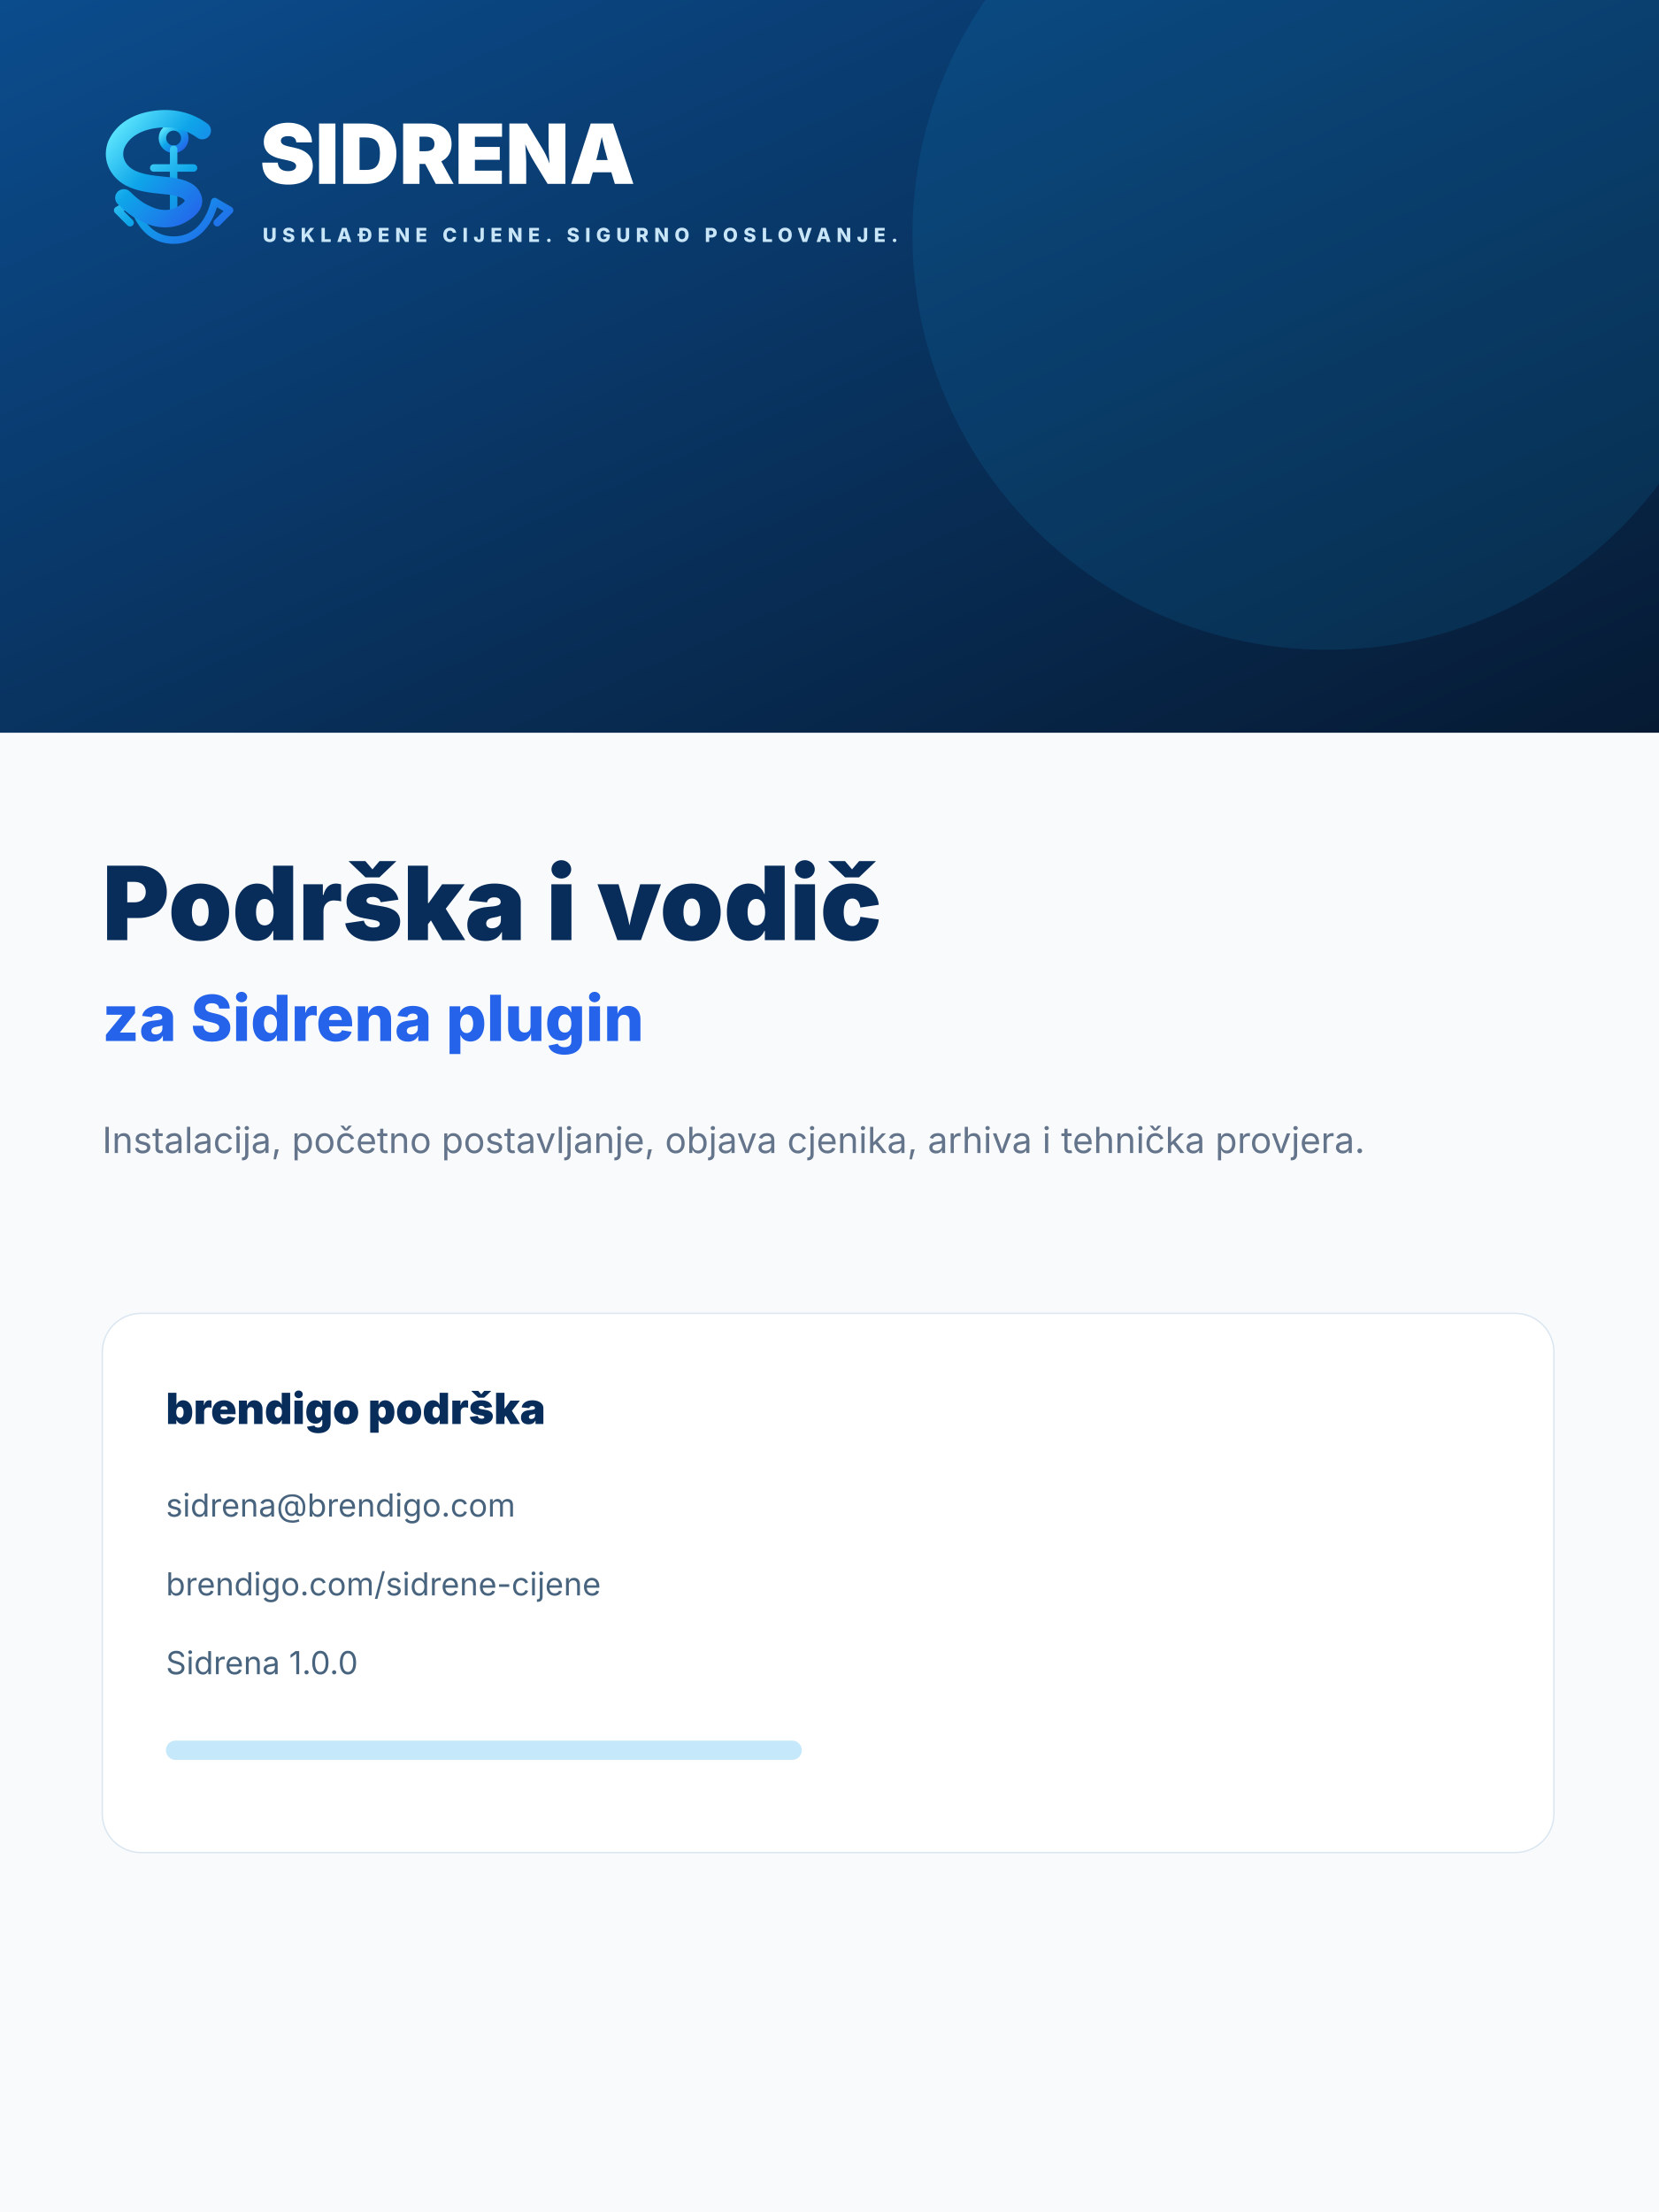
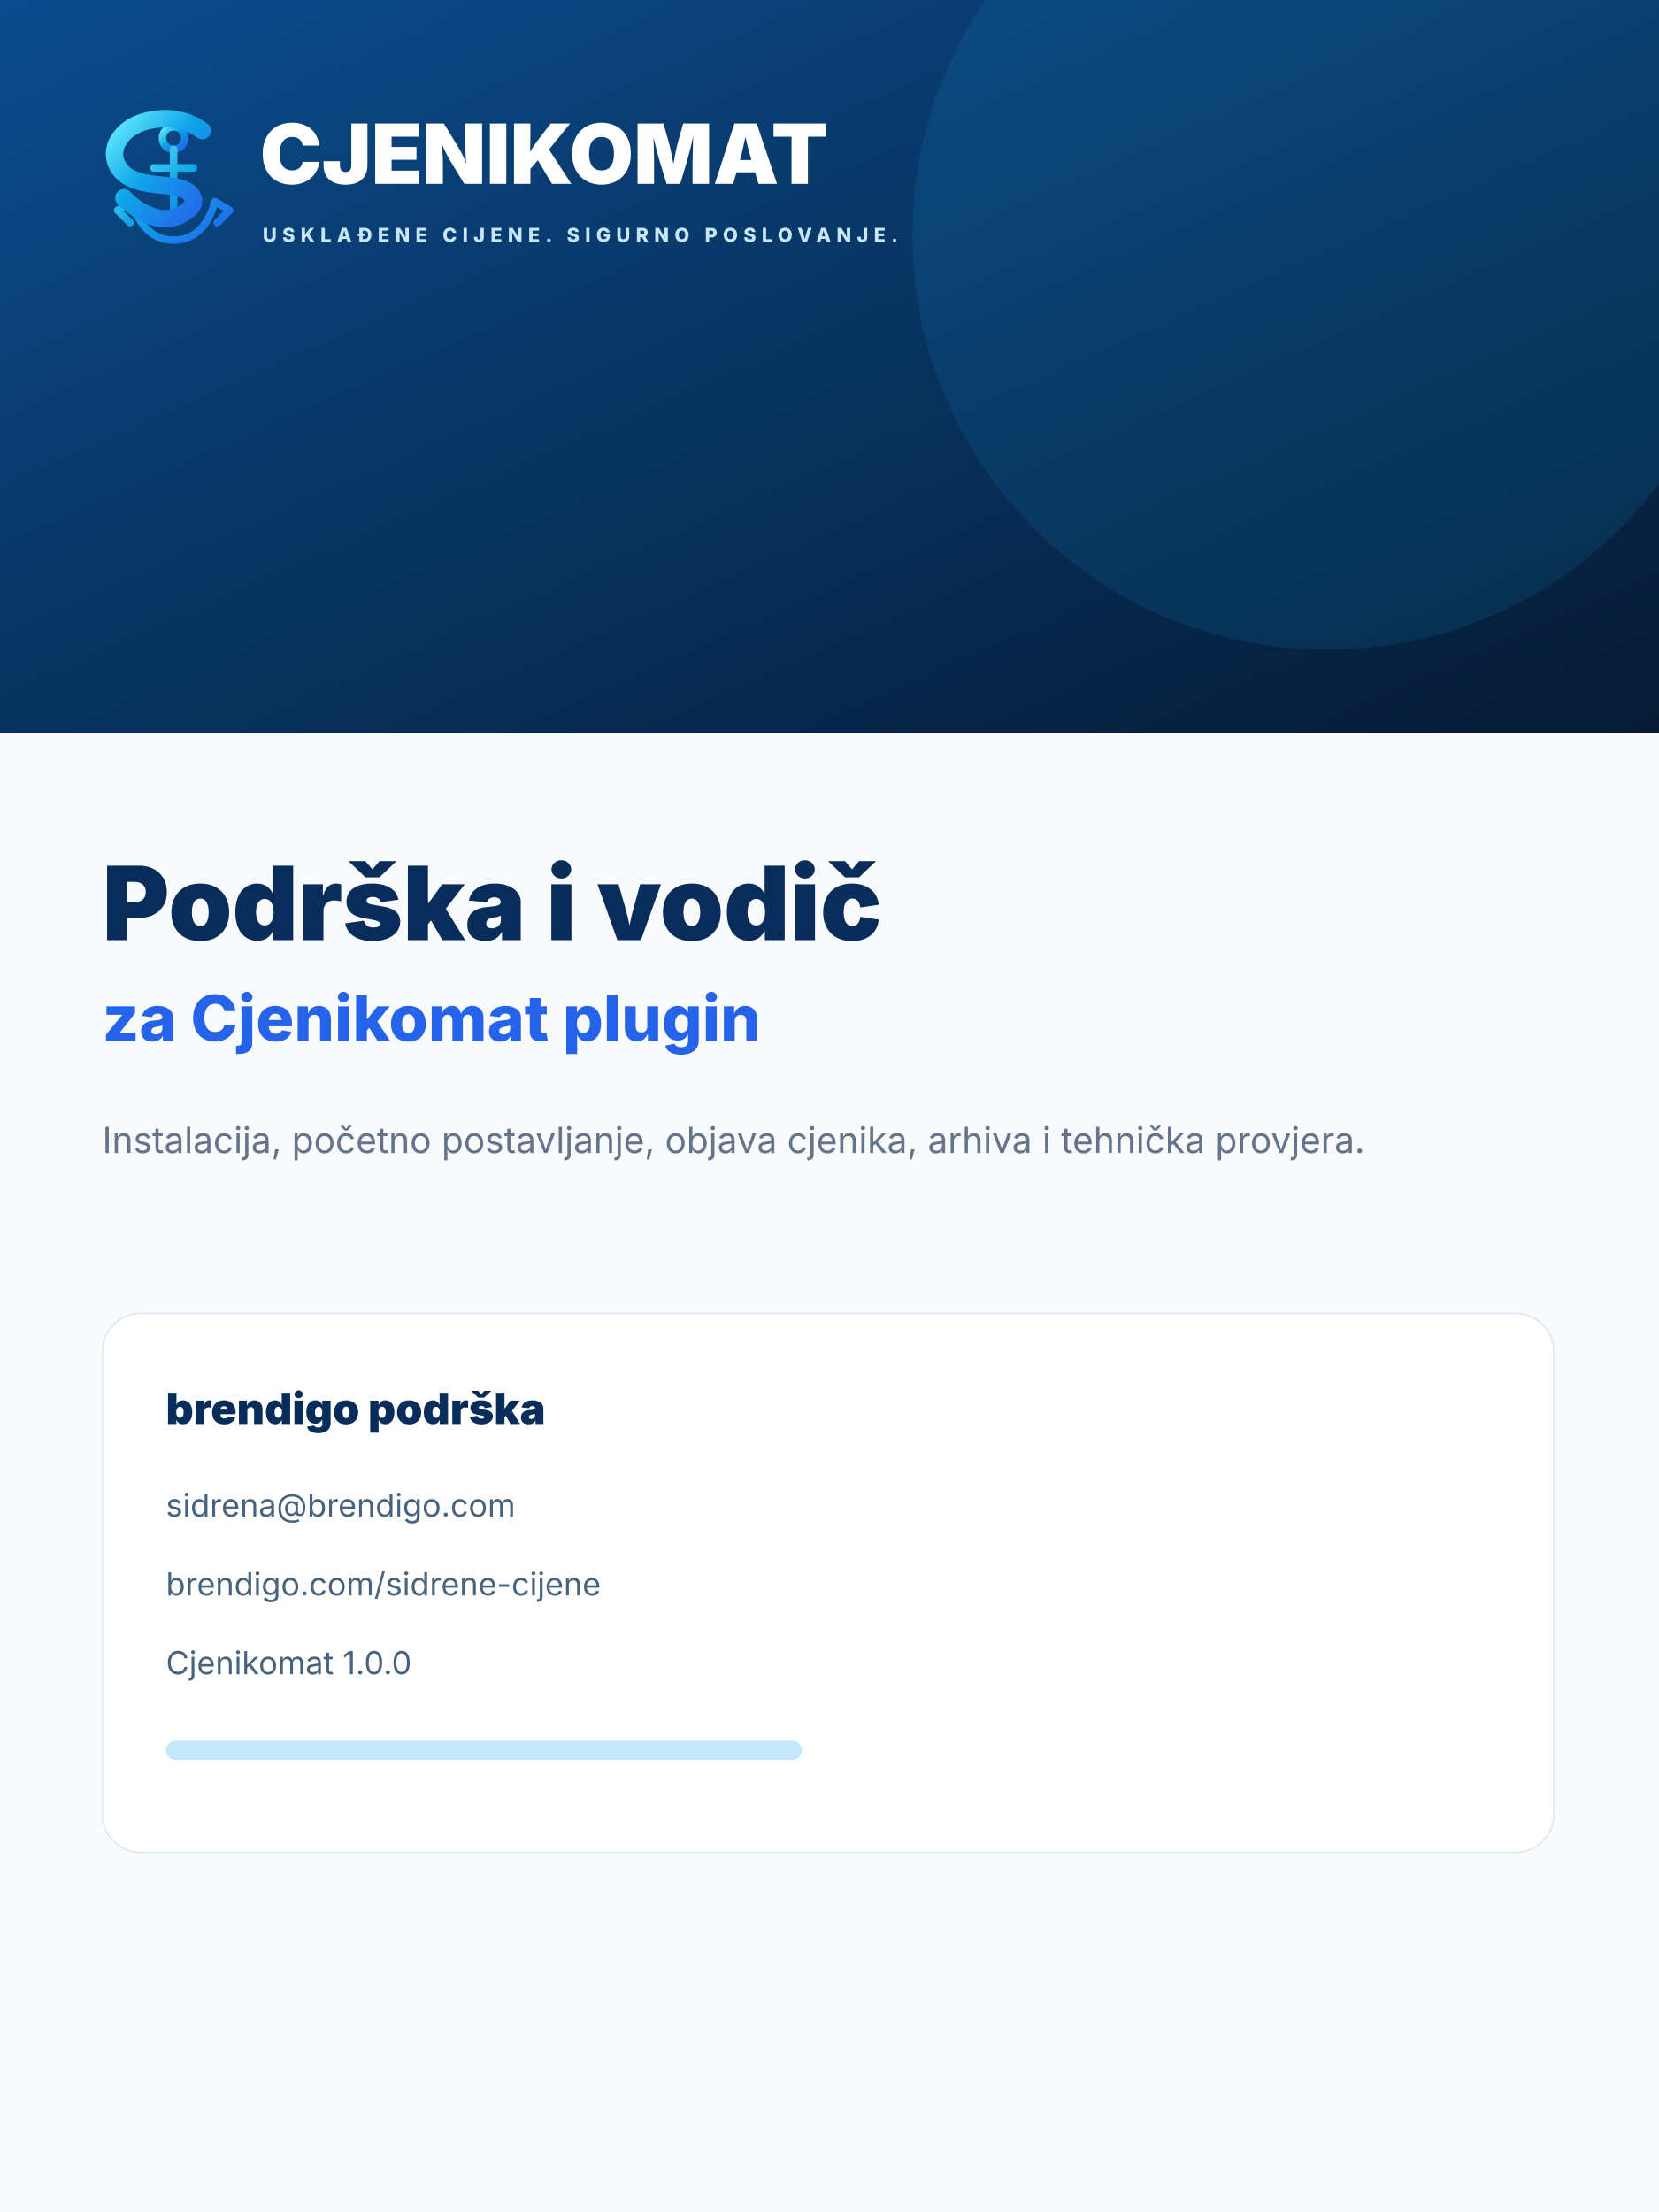
<svg xmlns="http://www.w3.org/2000/svg" viewBox="0 0 1200 1600" role="img" aria-labelledby="t">
  <defs>
    <linearGradient id="n" x1="0" y1="0" x2="1" y2="1">
      <stop stop-color="#0B4C8D" />
      <stop offset="1" stop-color="#061A33" />
    </linearGradient>
    <linearGradient id="m" x1="0" y1="0" x2="1" y2="1">
      <stop stop-color="#65ECFF" />
      <stop offset=".45" stop-color="#0EA5E9" />
      <stop offset="1" stop-color="#2563EB" />
    </linearGradient>
  </defs>
  <rect width="1200" height="1600" fill="#F8FAFC" />
  <rect width="1200" height="530" fill="url(#n)" />
  <circle cx="960" cy="170" r="300" fill="#0EA5E9" opacity=".12" />
  <g transform="translate(68 72) scale(.9)">
    <g fill="none" stroke="url(#m)" stroke-linecap="round" stroke-linejoin="round">
      <circle cx="64" cy="31" r="9" stroke-width="6" />
      <path d="M64 40v52M48 55h32M31 82c5 20 17 31 33 31s28-11 33-31M31 82l-12 7 10 10m68-17 12 7-10 10" stroke-width="6" />
      <path d="M87 25c-11-8-24-11-38-9-15 2-26 9-31 20-4 10 0 21 11 27 8 4 17 5 27 6 13 1 21 4 23 9 3 5-1 10-8 14-8 5-19 5-29 0-7-3-13-8-18-13" stroke-width="14" />
    </g>
  </g>
-   <text x="188" y="133" fill="#fff" font-family="Inter,Segoe UI,Arial,sans-serif" font-size="60" font-weight="850">SIDRENA</text>
+   <text x="188" y="133" fill="#fff" font-family="Inter,Segoe UI,Arial,sans-serif" font-size="60" font-weight="850">CJENIKOMAT</text>
  <text x="190" y="175" fill="#C8E6F7" font-family="Inter,Segoe UI,Arial,sans-serif" font-size="14" font-weight="800" letter-spacing="4">USKLAĐENE CIJENE. SIGURNO POSLOVANJE.</text>
  <text x="74" y="680" fill="#082D5B" font-family="Inter,Segoe UI,Arial,sans-serif" font-size="74" font-weight="850">Podrška i vodič</text>
-   <text x="74" y="753" fill="#2563EB" font-family="Inter,Segoe UI,Arial,sans-serif" font-size="46" font-weight="800">za Sidrena plugin</text>
+   <text x="74" y="753" fill="#2563EB" font-family="Inter,Segoe UI,Arial,sans-serif" font-size="46" font-weight="800">za Cjenikomat plugin</text>
  <text x="74" y="834" fill="#64748B" font-family="Inter,Segoe UI,Arial,sans-serif" font-size="26">Instalacija, početno postavljanje, objava cjenika, arhiva i tehnička provjera.</text>
  <g transform="translate(74 950)" font-family="Inter,Segoe UI,Arial,sans-serif">
    <rect width="1050" height="390" rx="28" fill="#fff" stroke="#DBE6F1" />
    <text x="46" y="80" fill="#082D5B" font-size="31" font-weight="850">brendigo podrška</text>
    <text x="46" y="147" fill="#47637D" font-size="23">sidrena@brendigo.com</text>
    <text x="46" y="204" fill="#47637D" font-size="23">brendigo.com/sidrene-cijene</text>
-     <text x="46" y="261" fill="#47637D" font-size="23">Sidrena 1.0.0</text>
+     <text x="46" y="261" fill="#47637D" font-size="23">Cjenikomat 1.0.0</text>
    <rect x="46" y="309" width="460" height="14" rx="7" fill="#0EA5E9" opacity=".24" />
  </g>
</svg>
